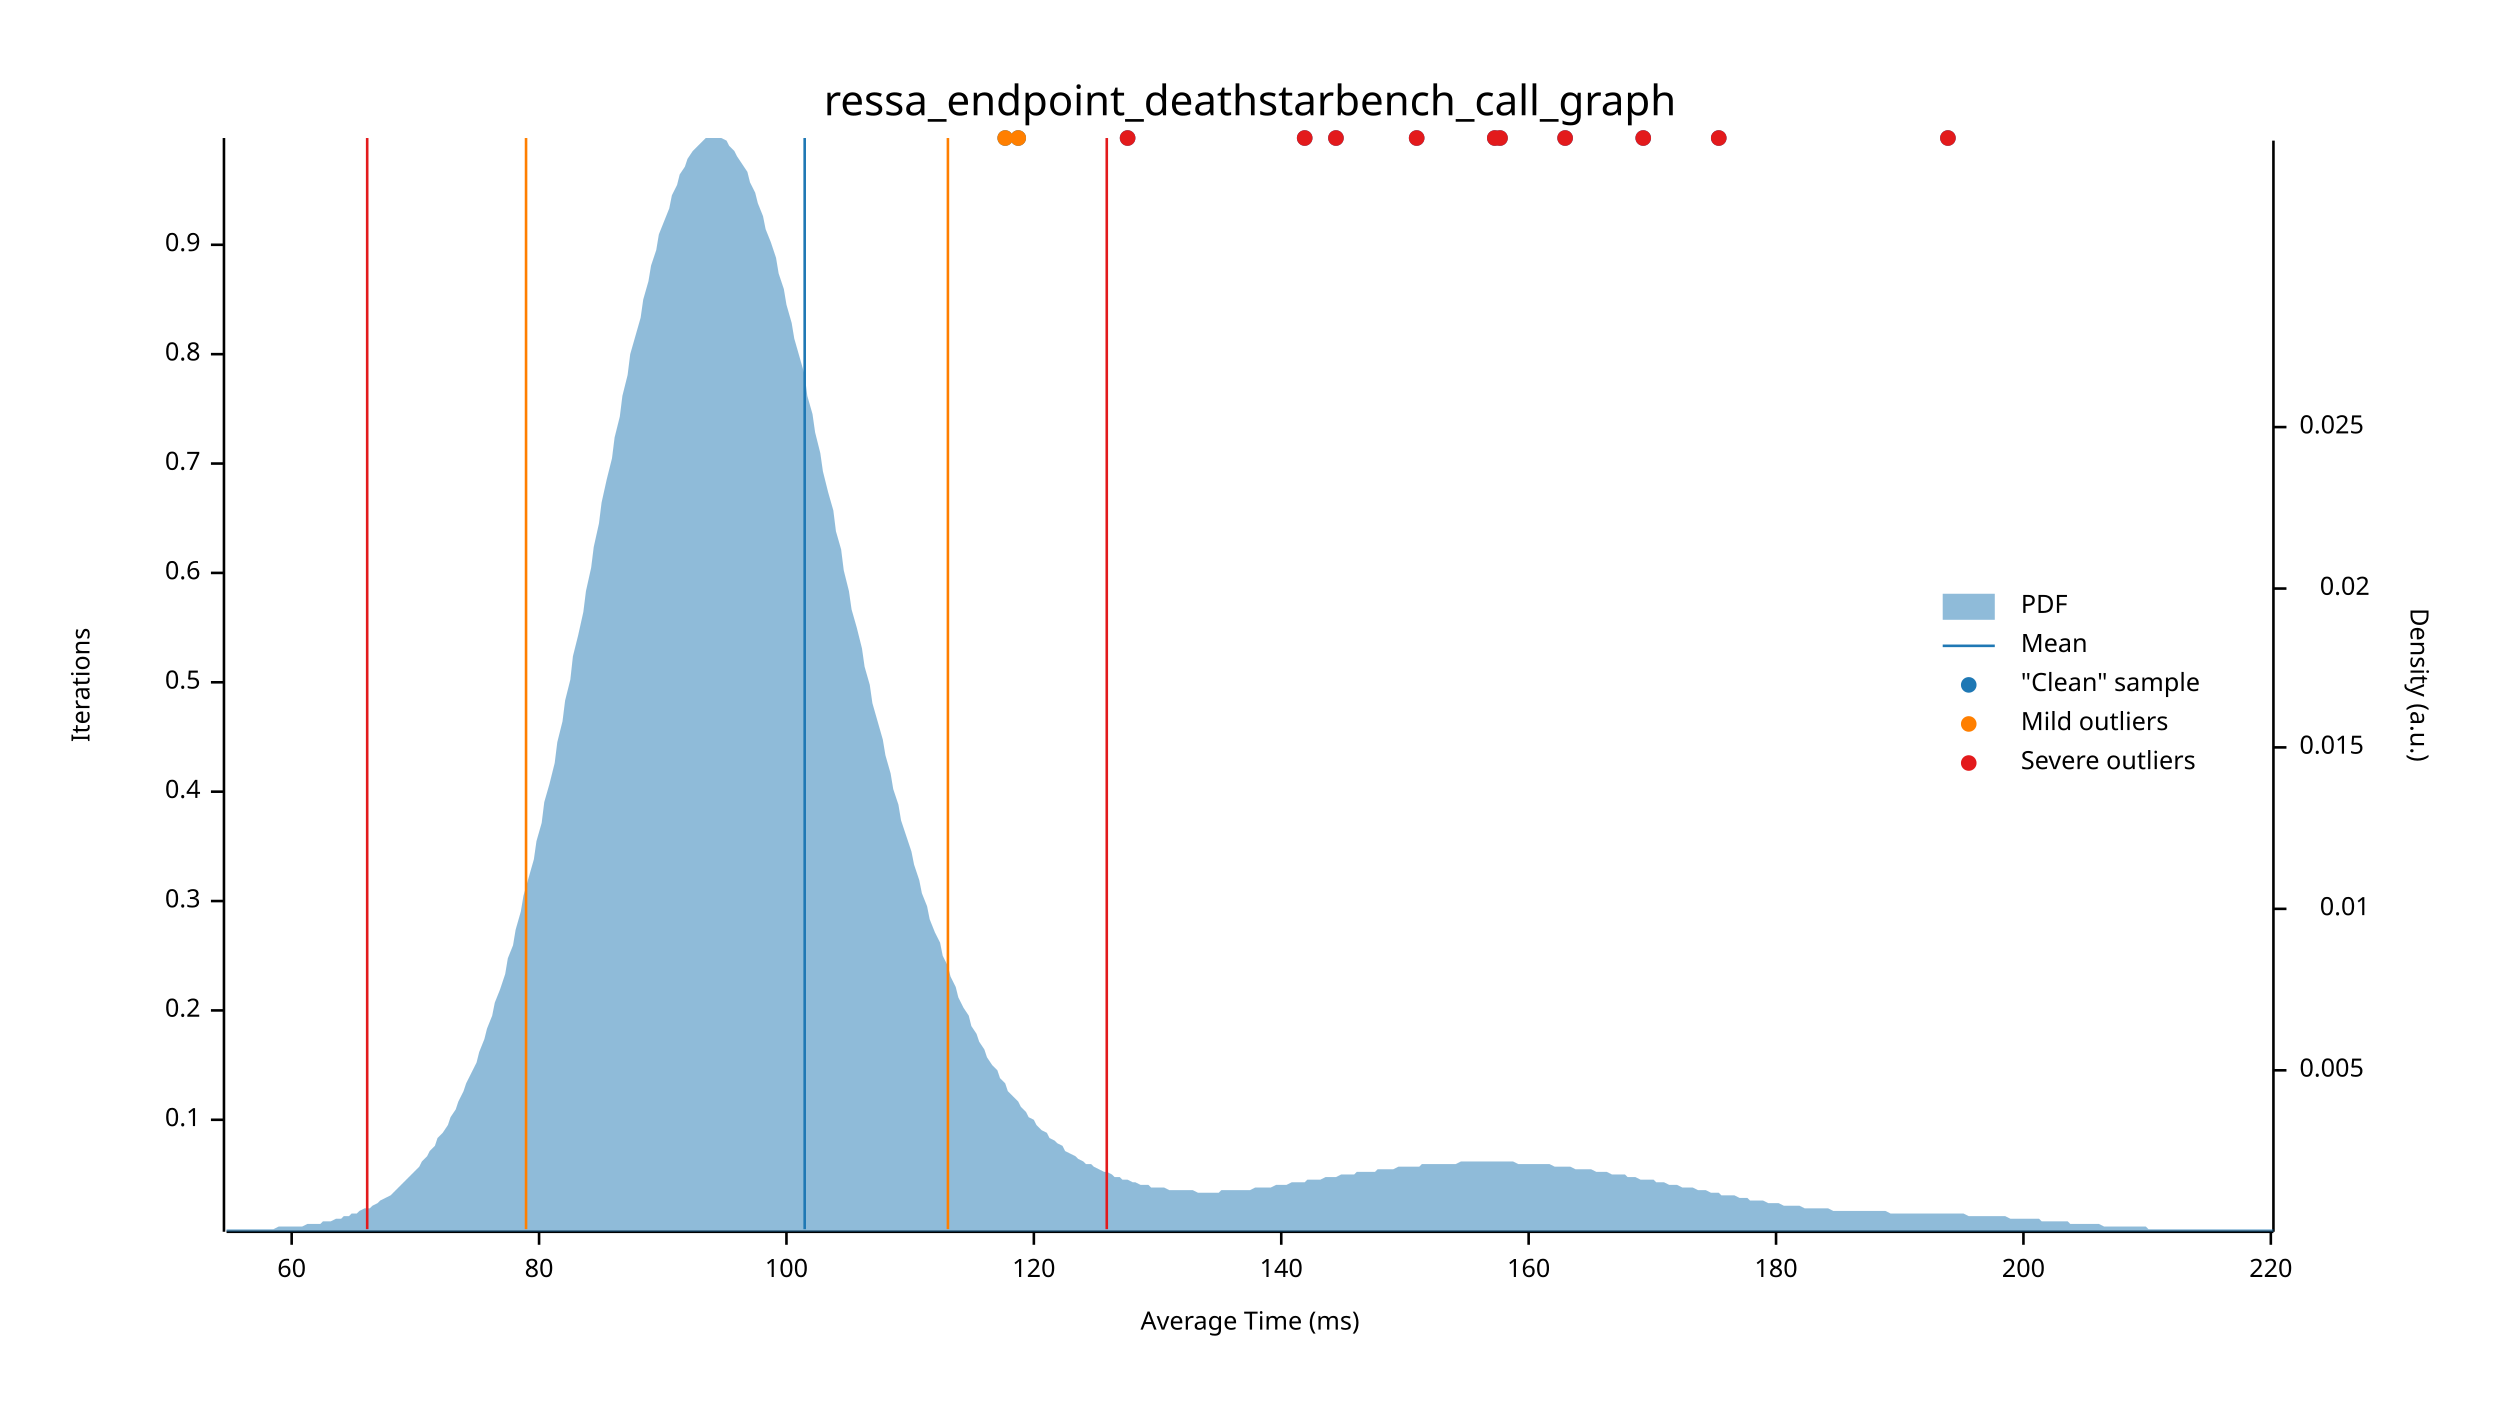
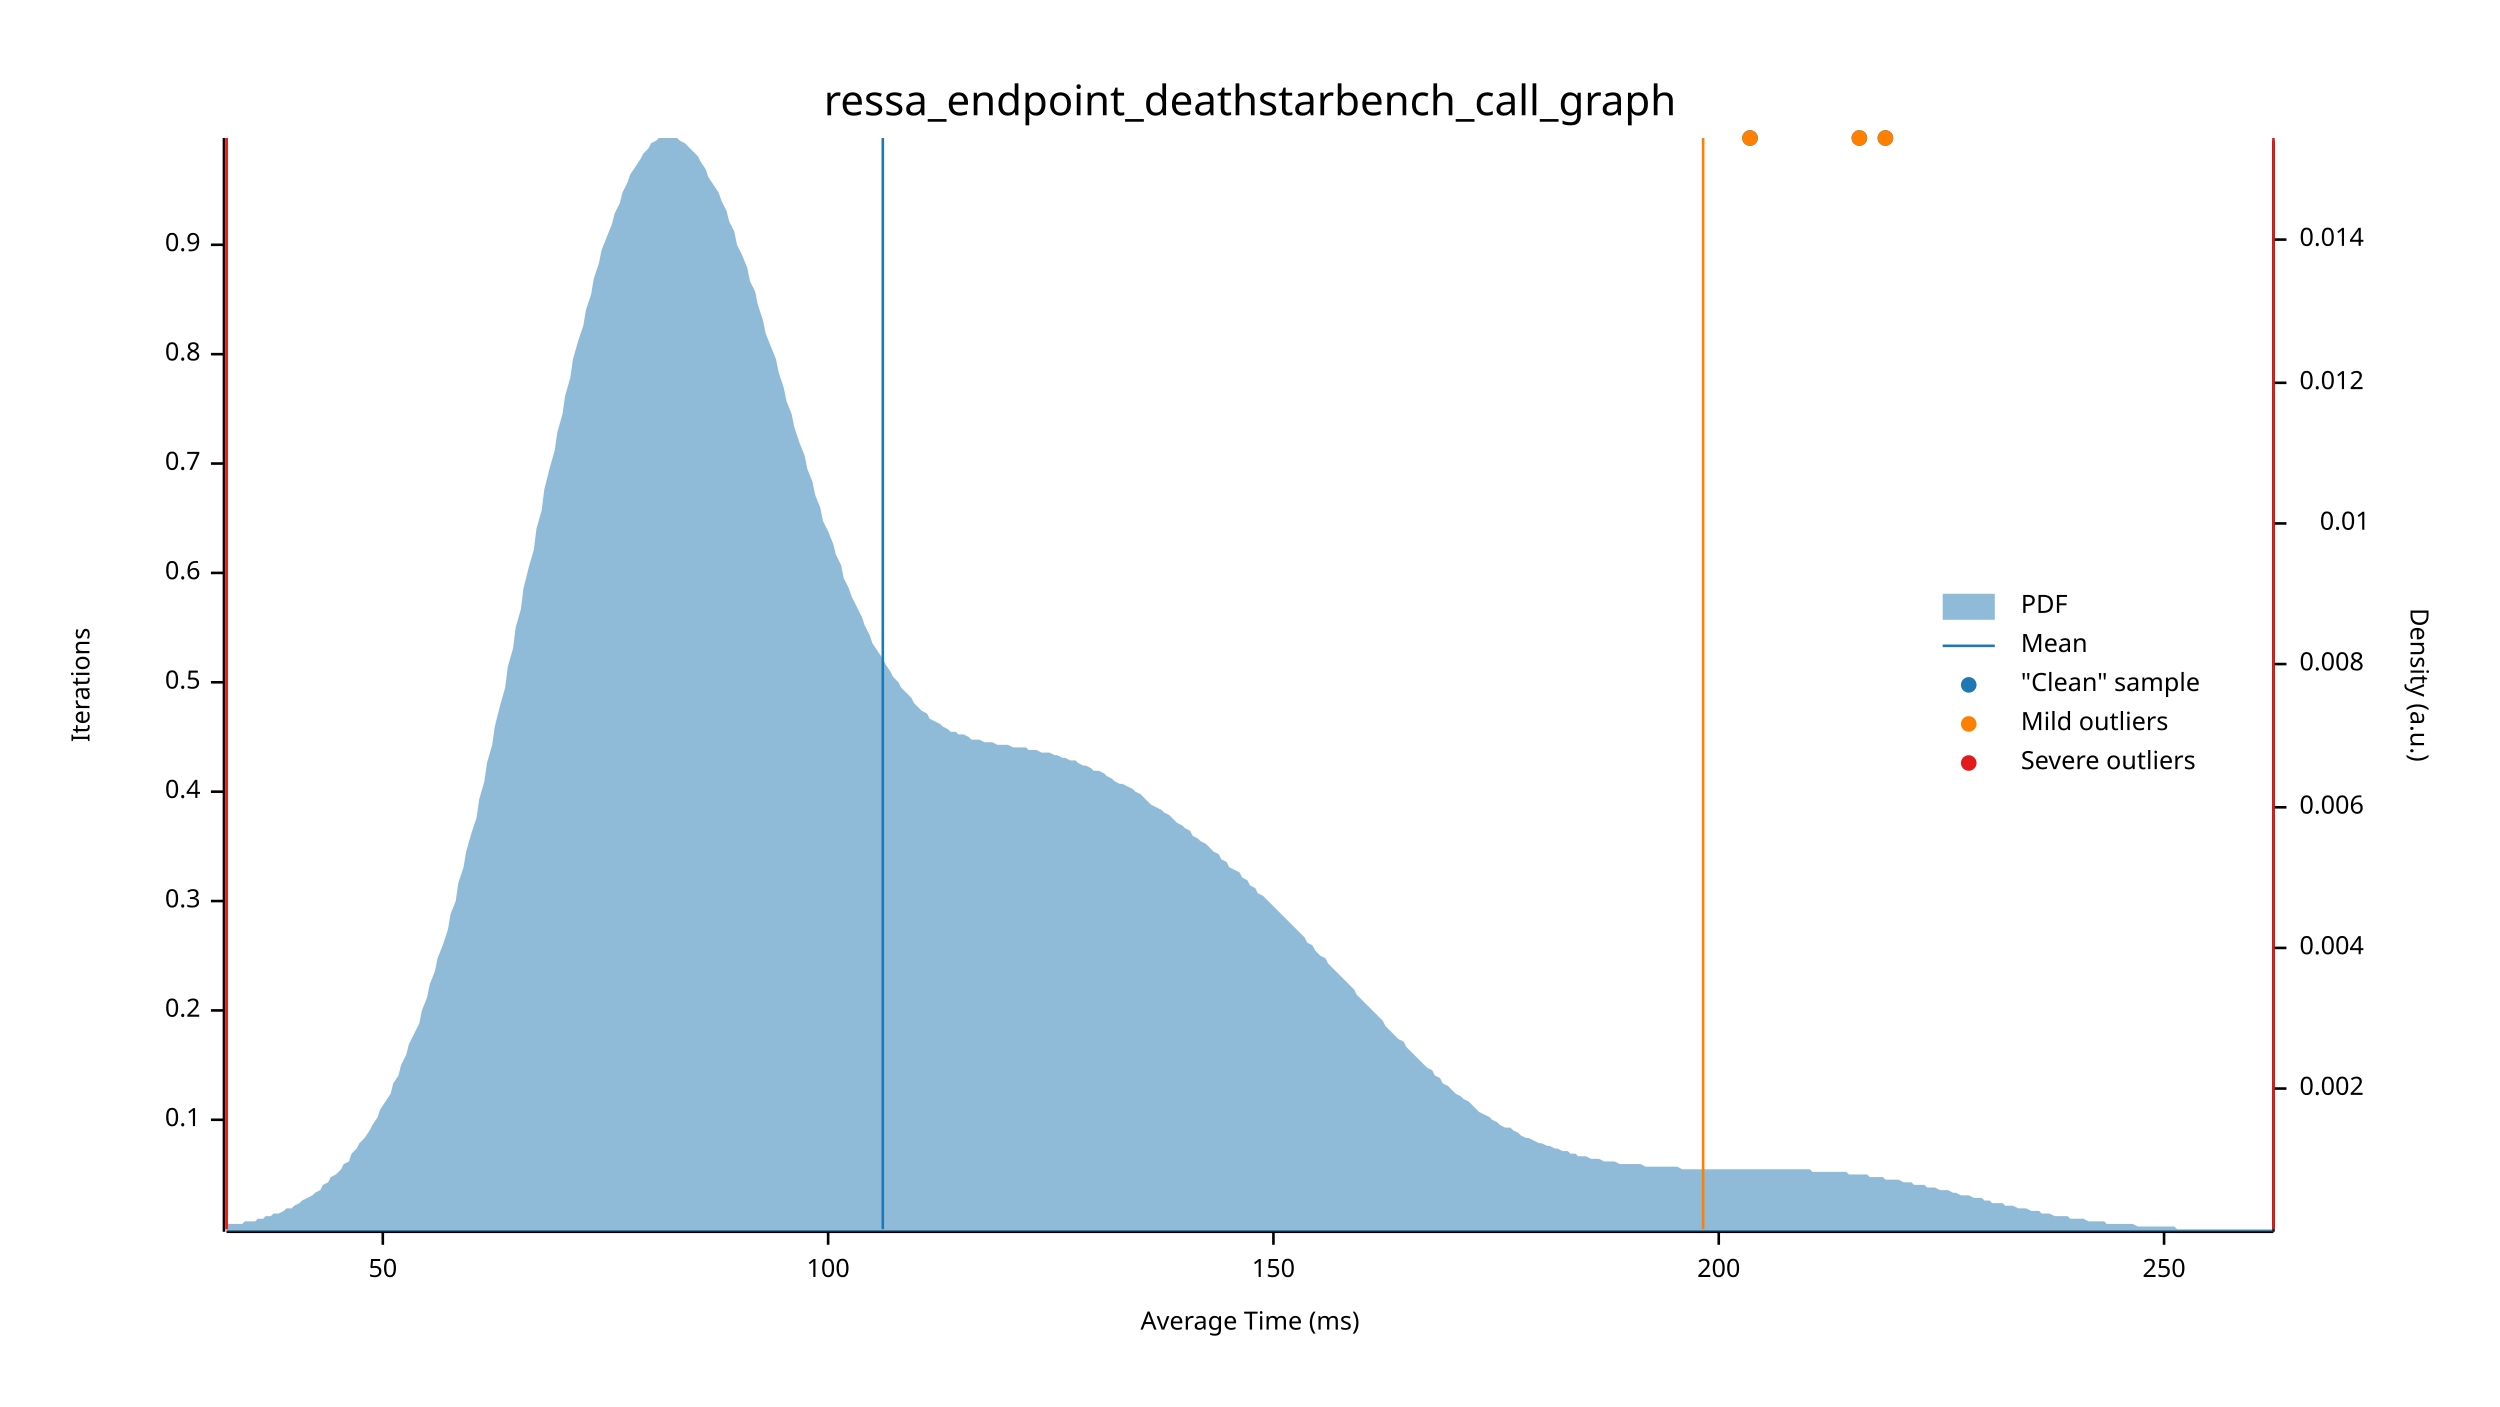
<svg xmlns="http://www.w3.org/2000/svg" width="960" height="540" viewBox="0 0 960 540">
  <text x="480" y="32" dy="0.76em" text-anchor="middle" font-family="sans-serif" font-size="16.129" opacity="1" fill="#000000">
ressa_endpoint_deathstarbench_call_graph
</text>
  <text x="27" y="263" dy="0.76em" text-anchor="middle" font-family="sans-serif" font-size="9.677" opacity="1" fill="#000000" transform="rotate(270, 27, 263)">
Iterations
</text>
  <text x="480" y="513" dy="-0.5ex" text-anchor="middle" font-family="sans-serif" font-size="9.677" opacity="1" fill="#000000">
Average Time (ms)
</text>
  <polyline fill="none" opacity="1" stroke="#000000" stroke-width="1" points="86,53 86,473 " />
  <text x="77" y="430" dy="0.5ex" text-anchor="end" font-family="sans-serif" font-size="9.677" opacity="1" fill="#000000">
0.1
</text>
  <polyline fill="none" opacity="1" stroke="#000000" stroke-width="1" points="81,430 86,430 " />
  <text x="77" y="388" dy="0.5ex" text-anchor="end" font-family="sans-serif" font-size="9.677" opacity="1" fill="#000000">
0.2
</text>
  <polyline fill="none" opacity="1" stroke="#000000" stroke-width="1" points="81,388 86,388 " />
  <text x="77" y="346" dy="0.5ex" text-anchor="end" font-family="sans-serif" font-size="9.677" opacity="1" fill="#000000">
0.3
</text>
  <polyline fill="none" opacity="1" stroke="#000000" stroke-width="1" points="81,346 86,346 " />
  <text x="77" y="304" dy="0.5ex" text-anchor="end" font-family="sans-serif" font-size="9.677" opacity="1" fill="#000000">
0.4
</text>
  <polyline fill="none" opacity="1" stroke="#000000" stroke-width="1" points="81,304 86,304 " />
  <text x="77" y="262" dy="0.5ex" text-anchor="end" font-family="sans-serif" font-size="9.677" opacity="1" fill="#000000">
0.5
</text>
  <polyline fill="none" opacity="1" stroke="#000000" stroke-width="1" points="81,262 86,262 " />
  <text x="77" y="220" dy="0.5ex" text-anchor="end" font-family="sans-serif" font-size="9.677" opacity="1" fill="#000000">
0.6
</text>
  <polyline fill="none" opacity="1" stroke="#000000" stroke-width="1" points="81,220 86,220 " />
  <text x="77" y="178" dy="0.5ex" text-anchor="end" font-family="sans-serif" font-size="9.677" opacity="1" fill="#000000">
0.7
</text>
  <polyline fill="none" opacity="1" stroke="#000000" stroke-width="1" points="81,178 86,178 " />
  <text x="77" y="136" dy="0.5ex" text-anchor="end" font-family="sans-serif" font-size="9.677" opacity="1" fill="#000000">
0.8
</text>
  <polyline fill="none" opacity="1" stroke="#000000" stroke-width="1" points="81,136 86,136 " />
  <text x="77" y="94" dy="0.5ex" text-anchor="end" font-family="sans-serif" font-size="9.677" opacity="1" fill="#000000">
0.9
</text>
  <polyline fill="none" opacity="1" stroke="#000000" stroke-width="1" points="81,94 86,94 " />
  <polyline fill="none" opacity="1" stroke="#000000" stroke-width="1" points="87,473 873,473 " />
-   <text x="112" y="483" dy="0.76em" text-anchor="middle" font-family="sans-serif" font-size="9.677" opacity="1" fill="#000000">
- 60
+   <text x="147" y="483" dy="0.76em" text-anchor="middle" font-family="sans-serif" font-size="9.677" opacity="1" fill="#000000">
+ 50
</text>
-   <polyline fill="none" opacity="1" stroke="#000000" stroke-width="1" points="112,473 112,478 " />
-   <text x="207" y="483" dy="0.76em" text-anchor="middle" font-family="sans-serif" font-size="9.677" opacity="1" fill="#000000">
- 80
- </text>
-   <polyline fill="none" opacity="1" stroke="#000000" stroke-width="1" points="207,473 207,478 " />
-   <text x="302" y="483" dy="0.76em" text-anchor="middle" font-family="sans-serif" font-size="9.677" opacity="1" fill="#000000">
+   <polyline fill="none" opacity="1" stroke="#000000" stroke-width="1" points="147,473 147,478 " />
+   <text x="318" y="483" dy="0.76em" text-anchor="middle" font-family="sans-serif" font-size="9.677" opacity="1" fill="#000000">
100
</text>
-   <polyline fill="none" opacity="1" stroke="#000000" stroke-width="1" points="302,473 302,478 " />
-   <text x="397" y="483" dy="0.76em" text-anchor="middle" font-family="sans-serif" font-size="9.677" opacity="1" fill="#000000">
- 120
+   <polyline fill="none" opacity="1" stroke="#000000" stroke-width="1" points="318,473 318,478 " />
+   <text x="489" y="483" dy="0.76em" text-anchor="middle" font-family="sans-serif" font-size="9.677" opacity="1" fill="#000000">
+ 150
</text>
-   <polyline fill="none" opacity="1" stroke="#000000" stroke-width="1" points="397,473 397,478 " />
-   <text x="492" y="483" dy="0.76em" text-anchor="middle" font-family="sans-serif" font-size="9.677" opacity="1" fill="#000000">
- 140
- </text>
-   <polyline fill="none" opacity="1" stroke="#000000" stroke-width="1" points="492,473 492,478 " />
-   <text x="587" y="483" dy="0.76em" text-anchor="middle" font-family="sans-serif" font-size="9.677" opacity="1" fill="#000000">
- 160
- </text>
-   <polyline fill="none" opacity="1" stroke="#000000" stroke-width="1" points="587,473 587,478 " />
-   <text x="682" y="483" dy="0.76em" text-anchor="middle" font-family="sans-serif" font-size="9.677" opacity="1" fill="#000000">
- 180
- </text>
-   <polyline fill="none" opacity="1" stroke="#000000" stroke-width="1" points="682,473 682,478 " />
-   <text x="777" y="483" dy="0.76em" text-anchor="middle" font-family="sans-serif" font-size="9.677" opacity="1" fill="#000000">
+   <polyline fill="none" opacity="1" stroke="#000000" stroke-width="1" points="489,473 489,478 " />
+   <text x="660" y="483" dy="0.76em" text-anchor="middle" font-family="sans-serif" font-size="9.677" opacity="1" fill="#000000">
200
</text>
-   <polyline fill="none" opacity="1" stroke="#000000" stroke-width="1" points="777,473 777,478 " />
-   <text x="872" y="483" dy="0.76em" text-anchor="middle" font-family="sans-serif" font-size="9.677" opacity="1" fill="#000000">
- 220
+   <polyline fill="none" opacity="1" stroke="#000000" stroke-width="1" points="660,473 660,478 " />
+   <text x="831" y="483" dy="0.76em" text-anchor="middle" font-family="sans-serif" font-size="9.677" opacity="1" fill="#000000">
+ 250
</text>
-   <polyline fill="none" opacity="1" stroke="#000000" stroke-width="1" points="872,473 872,478 " />
+   <polyline fill="none" opacity="1" stroke="#000000" stroke-width="1" points="831,473 831,478 " />
  <text x="933" y="263" dy="0.76em" text-anchor="middle" font-family="sans-serif" font-size="9.677" opacity="1" fill="#000000" transform="rotate(90, 933, 263)">
Density (a.u.)
</text>
  <polyline fill="none" opacity="1" stroke="#000000" stroke-width="1" points="873,54 873,473 " />
-   <text x="883" y="411" dy="0.5ex" text-anchor="start" font-family="sans-serif" font-size="9.677" opacity="1" fill="#000000">
- 0.005
+   <text x="883" y="418" dy="0.5ex" text-anchor="start" font-family="sans-serif" font-size="9.677" opacity="1" fill="#000000">
+ 0.002
</text>
-   <polyline fill="none" opacity="1" stroke="#000000" stroke-width="1" points="873,411 878,411 " />
-   <text x="910" y="349" dy="0.5ex" text-anchor="end" font-family="sans-serif" font-size="9.677" opacity="1" fill="#000000">
+   <polyline fill="none" opacity="1" stroke="#000000" stroke-width="1" points="873,418 878,418 " />
+   <text x="883" y="364" dy="0.5ex" text-anchor="start" font-family="sans-serif" font-size="9.677" opacity="1" fill="#000000">
+ 0.004
+ </text>
+   <polyline fill="none" opacity="1" stroke="#000000" stroke-width="1" points="873,364 878,364 " />
+   <text x="883" y="310" dy="0.5ex" text-anchor="start" font-family="sans-serif" font-size="9.677" opacity="1" fill="#000000">
+ 0.006
+ </text>
+   <polyline fill="none" opacity="1" stroke="#000000" stroke-width="1" points="873,310 878,310 " />
+   <text x="883" y="255" dy="0.5ex" text-anchor="start" font-family="sans-serif" font-size="9.677" opacity="1" fill="#000000">
+ 0.008
+ </text>
+   <polyline fill="none" opacity="1" stroke="#000000" stroke-width="1" points="873,255 878,255 " />
+   <text x="910" y="201" dy="0.5ex" text-anchor="end" font-family="sans-serif" font-size="9.677" opacity="1" fill="#000000">
0.01
</text>
-   <polyline fill="none" opacity="1" stroke="#000000" stroke-width="1" points="873,349 878,349 " />
-   <text x="883" y="287" dy="0.5ex" text-anchor="start" font-family="sans-serif" font-size="9.677" opacity="1" fill="#000000">
- 0.015
+   <polyline fill="none" opacity="1" stroke="#000000" stroke-width="1" points="873,201 878,201 " />
+   <text x="883" y="147" dy="0.5ex" text-anchor="start" font-family="sans-serif" font-size="9.677" opacity="1" fill="#000000">
+ 0.012
</text>
-   <polyline fill="none" opacity="1" stroke="#000000" stroke-width="1" points="873,287 878,287 " />
-   <text x="910" y="226" dy="0.5ex" text-anchor="end" font-family="sans-serif" font-size="9.677" opacity="1" fill="#000000">
- 0.02
+   <polyline fill="none" opacity="1" stroke="#000000" stroke-width="1" points="873,147 878,147 " />
+   <text x="883" y="92" dy="0.5ex" text-anchor="start" font-family="sans-serif" font-size="9.677" opacity="1" fill="#000000">
+ 0.014
</text>
-   <polyline fill="none" opacity="1" stroke="#000000" stroke-width="1" points="873,226 878,226 " />
-   <text x="883" y="164" dy="0.5ex" text-anchor="start" font-family="sans-serif" font-size="9.677" opacity="1" fill="#000000">
- 0.025
- </text>
-   <polyline fill="none" opacity="1" stroke="#000000" stroke-width="1" points="873,164 878,164 " />
-   <polygon opacity="0.5" fill="#1F78B4" points="87,472 88,472 90,472 91,472 93,472 94,472 96,472 98,472 99,472 101,472 102,472 104,472 105,472 107,471 109,471 110,471 112,471 113,471 115,471 116,471 118,470 120,470 121,470 123,470 124,469 126,469 127,469 129,468 131,468 132,467 134,467 135,466 137,466 138,465 140,464 142,464 143,463 145,462 146,461 148,460 150,459 151,458 153,456 154,455 156,453 157,452 159,450 161,448 162,446 164,444 165,442 167,440 168,437 170,435 172,432 173,429 175,426 176,423 178,419 179,416 181,412 183,408 184,404 186,399 187,395 189,390 190,385 192,380 194,374 195,368 197,363 198,357 200,350 201,344 203,337 205,330 206,323 208,316 209,308 211,301 213,293 214,285 216,277 217,269 219,261 220,252 222,244 224,235 225,227 227,218 228,210 230,201 231,193 233,184 235,176 236,168 238,160 239,152 241,144 242,136 244,129 246,122 247,115 249,108 250,102 252,96 253,90 255,85 257,80 258,75 260,71 261,67 263,64 264,61 266,58 268,56 269,55 271,53 272,53 274,53 276,53 277,53 279,54 280,56 282,58 283,60 285,63 287,66 288,70 290,74 291,78 293,83 294,88 296,93 298,99 299,105 301,111 302,117 304,124 305,130 307,137 309,144 310,152 312,159 313,166 315,174 316,181 318,189 320,196 321,204 323,211 324,219 326,227 327,234 329,241 331,249 332,256 334,263 335,270 337,277 339,284 340,290 342,297 343,303 345,309 346,315 348,321 350,327 351,332 353,338 354,343 356,348 357,353 359,358 361,362 362,367 364,371 365,375 367,379 368,383 370,387 372,390 373,394 375,397 376,400 378,403 379,406 381,409 383,411 384,414 386,416 387,419 389,421 391,423 392,425 394,427 395,429 397,430 398,432 400,434 402,435 403,437 405,438 406,439 408,440 409,442 411,443 413,444 414,445 416,446 417,447 419,447 420,448 422,449 424,450 425,450 427,451 428,452 430,452 431,453 433,453 435,454 436,454 438,455 439,455 441,455 442,456 444,456 446,456 447,456 449,457 450,457 452,457 454,457 455,457 457,457 458,457 460,458 461,458 463,458 465,458 466,458 468,458 469,457 471,457 472,457 474,457 476,457 477,457 479,457 480,457 482,456 483,456 485,456 487,456 488,456 490,455 491,455 493,455 494,455 496,454 498,454 499,454 501,454 502,453 504,453 505,453 507,453 509,452 510,452 512,452 513,452 515,451 517,451 518,451 520,451 521,450 523,450 524,450 526,450 528,450 529,449 531,449 532,449 534,449 535,449 537,448 539,448 540,448 542,448 543,448 545,448 546,447 548,447 550,447 551,447 553,447 554,447 556,447 557,447 559,447 561,446 562,446 564,446 565,446 567,446 568,446 570,446 572,446 573,446 575,446 576,446 578,446 580,446 581,446 583,447 584,447 586,447 587,447 589,447 591,447 592,447 594,447 595,447 597,448 598,448 600,448 602,448 603,448 605,449 606,449 608,449 609,449 611,449 613,450 614,450 616,450 617,450 619,451 620,451 622,451 624,451 625,452 627,452 628,452 630,453 632,453 633,453 635,453 636,454 638,454 639,454 641,455 643,455 644,455 646,456 647,456 649,456 650,456 652,457 654,457 655,457 657,458 658,458 660,458 661,459 663,459 665,459 666,459 668,460 669,460 671,460 672,461 674,461 676,461 677,461 679,462 680,462 682,462 683,462 685,463 687,463 688,463 690,463 691,463 693,464 695,464 696,464 698,464 699,464 701,464 702,464 704,465 706,465 707,465 709,465 710,465 712,465 713,465 715,465 717,465 718,465 720,465 721,465 723,465 724,465 726,466 728,466 729,466 731,466 732,466 734,466 735,466 737,466 739,466 740,466 742,466 743,466 745,466 746,466 748,466 750,466 751,466 753,466 754,466 756,467 758,467 759,467 761,467 762,467 764,467 765,467 767,467 769,467 770,467 772,468 773,468 775,468 776,468 778,468 780,468 781,468 783,468 784,469 786,469 787,469 789,469 791,469 792,469 794,469 795,470 797,470 798,470 800,470 802,470 803,470 805,470 806,470 808,471 809,471 811,471 813,471 814,471 816,471 817,471 819,471 821,471 822,471 824,471 825,472 827,472 828,472 830,472 832,472 833,472 835,472 836,472 838,472 839,472 841,472 843,472 844,472 846,472 847,472 849,472 850,472 852,472 854,472 855,472 857,472 858,472 860,472 861,472 863,472 865,472 866,472 868,472 869,472 871,472 873,472 873,473 87,473 " />
-   <polyline fill="none" opacity="1" stroke="#1F78B4" stroke-width="1" points="309,472 309,53 " />
-   <polyline fill="none" opacity="1" stroke="#FF7F00" stroke-width="1" points="202,472 202,53 " />
-   <polyline fill="none" opacity="1" stroke="#FF7F00" stroke-width="1" points="364,472 364,53 " />
-   <polyline fill="none" opacity="1" stroke="#E31A1C" stroke-width="1" points="141,472 141,53 " />
-   <polyline fill="none" opacity="1" stroke="#E31A1C" stroke-width="1" points="425,472 425,53 " />
-   <circle cx="433" cy="53" r="3" opacity="1" fill="#1F78B4" stroke="none" stroke-width="1" />
-   <circle cx="501" cy="53" r="3" opacity="1" fill="#1F78B4" stroke="none" stroke-width="1" />
-   <circle cx="748" cy="53" r="3" opacity="1" fill="#1F78B4" stroke="none" stroke-width="1" />
-   <circle cx="576" cy="53" r="3" opacity="1" fill="#1F78B4" stroke="none" stroke-width="1" />
-   <circle cx="513" cy="53" r="3" opacity="1" fill="#1F78B4" stroke="none" stroke-width="1" />
-   <circle cx="544" cy="53" r="3" opacity="1" fill="#1F78B4" stroke="none" stroke-width="1" />
-   <circle cx="386" cy="53" r="3" opacity="1" fill="#1F78B4" stroke="none" stroke-width="1" />
-   <circle cx="391" cy="53" r="3" opacity="1" fill="#1F78B4" stroke="none" stroke-width="1" />
-   <circle cx="601" cy="53" r="3" opacity="1" fill="#1F78B4" stroke="none" stroke-width="1" />
-   <circle cx="660" cy="53" r="3" opacity="1" fill="#1F78B4" stroke="none" stroke-width="1" />
-   <circle cx="631" cy="53" r="3" opacity="1" fill="#1F78B4" stroke="none" stroke-width="1" />
-   <circle cx="574" cy="53" r="3" opacity="1" fill="#1F78B4" stroke="none" stroke-width="1" />
-   <circle cx="386" cy="53" r="3" opacity="1" fill="#FF7F00" stroke="none" stroke-width="1" />
-   <circle cx="391" cy="53" r="3" opacity="1" fill="#FF7F00" stroke="none" stroke-width="1" />
-   <circle cx="433" cy="53" r="3" opacity="1" fill="#E31A1C" stroke="none" stroke-width="1" />
-   <circle cx="501" cy="53" r="3" opacity="1" fill="#E31A1C" stroke="none" stroke-width="1" />
-   <circle cx="748" cy="53" r="3" opacity="1" fill="#E31A1C" stroke="none" stroke-width="1" />
-   <circle cx="576" cy="53" r="3" opacity="1" fill="#E31A1C" stroke="none" stroke-width="1" />
-   <circle cx="513" cy="53" r="3" opacity="1" fill="#E31A1C" stroke="none" stroke-width="1" />
-   <circle cx="544" cy="53" r="3" opacity="1" fill="#E31A1C" stroke="none" stroke-width="1" />
-   <circle cx="601" cy="53" r="3" opacity="1" fill="#E31A1C" stroke="none" stroke-width="1" />
-   <circle cx="660" cy="53" r="3" opacity="1" fill="#E31A1C" stroke="none" stroke-width="1" />
-   <circle cx="631" cy="53" r="3" opacity="1" fill="#E31A1C" stroke="none" stroke-width="1" />
-   <circle cx="574" cy="53" r="3" opacity="1" fill="#E31A1C" stroke="none" stroke-width="1" />
+   <polyline fill="none" opacity="1" stroke="#000000" stroke-width="1" points="873,92 878,92 " />
+   <polygon opacity="0.5" fill="#1F78B4" points="87,470 88,470 90,470 91,470 93,470 94,469 96,469 98,469 99,468 101,468 102,467 104,467 105,466 107,466 109,465 110,464 112,464 113,463 115,462 116,461 118,460 120,459 121,458 123,457 124,455 126,454 127,452 129,451 131,449 132,447 134,446 135,443 137,441 138,439 140,437 142,434 143,432 145,429 146,426 148,423 150,420 151,416 153,413 154,409 156,405 157,401 159,397 161,393 162,388 164,383 165,378 167,373 168,368 170,363 172,357 173,351 175,346 176,339 178,333 179,327 181,320 183,314 184,307 186,300 187,293 189,286 190,279 192,271 194,264 195,256 197,249 198,241 200,234 201,226 203,218 205,211 206,203 208,196 209,188 211,180 213,173 214,166 216,159 217,152 219,145 220,138 222,131 224,125 225,119 227,113 228,107 230,101 231,96 233,91 235,86 236,82 238,78 239,74 241,70 242,67 244,64 246,61 247,59 249,57 250,55 252,54 253,53 255,53 257,53 258,53 260,53 261,54 263,55 264,56 266,58 268,60 269,62 271,65 272,68 274,71 276,74 277,77 279,81 280,85 282,89 283,94 285,98 287,103 288,108 290,112 291,117 293,123 294,128 296,133 298,138 299,143 301,149 302,154 304,159 305,164 307,170 309,175 310,180 312,185 313,190 315,195 316,200 318,204 320,209 321,213 323,217 324,222 326,226 327,229 329,233 331,237 332,240 334,244 335,247 337,250 339,253 340,255 342,258 343,260 345,262 346,264 348,266 350,268 351,270 353,272 354,273 356,274 357,276 359,277 361,278 362,279 364,280 365,281 367,281 368,282 370,282 372,283 373,284 375,284 376,284 378,285 379,285 381,285 383,286 384,286 386,286 387,286 389,287 391,287 392,287 394,287 395,288 397,288 398,288 400,289 402,289 403,289 405,290 406,290 408,291 409,291 411,292 413,292 414,293 416,294 417,294 419,295 420,296 422,296 424,297 425,298 427,299 428,300 430,301 431,301 433,302 435,303 436,304 438,305 439,306 441,308 442,309 444,310 446,311 447,312 449,313 450,314 452,316 454,317 455,318 457,319 458,321 460,322 461,323 463,324 465,326 466,327 468,328 469,330 471,331 472,333 474,334 476,335 477,337 479,338 480,340 482,341 483,343 485,344 487,346 488,347 490,349 491,350 493,352 494,353 496,355 498,357 499,358 501,360 502,362 504,363 505,365 507,367 509,368 510,370 512,372 513,373 515,375 517,377 518,378 520,380 521,382 523,384 524,385 526,387 528,389 529,390 531,392 532,394 534,396 535,397 537,399 539,400 540,402 542,404 543,405 545,407 546,408 548,410 550,411 551,413 553,414 554,416 556,417 557,418 559,420 561,421 562,422 564,423 565,424 567,426 568,427 570,428 572,429 573,430 575,431 576,432 578,433 580,433 581,434 583,435 584,436 586,437 587,437 589,438 591,439 592,439 594,440 595,440 597,441 598,441 600,442 602,442 603,443 605,443 606,444 608,444 609,444 611,445 613,445 614,445 616,446 617,446 619,446 620,446 622,447 624,447 625,447 627,447 628,447 630,447 632,448 633,448 635,448 636,448 638,448 639,448 641,448 643,448 644,448 646,449 647,449 649,449 650,449 652,449 654,449 655,449 657,449 658,449 660,449 661,449 663,449 665,449 666,449 668,449 669,449 671,449 672,449 674,449 676,449 677,449 679,449 680,449 682,449 683,449 685,449 687,449 688,449 690,449 691,449 693,449 695,449 696,450 698,450 699,450 701,450 702,450 704,450 706,450 707,450 709,450 710,451 712,451 713,451 715,451 717,451 718,452 720,452 721,452 723,452 724,453 726,453 728,453 729,453 731,454 732,454 734,454 735,455 737,455 739,455 740,456 742,456 743,456 745,457 746,457 748,457 750,458 751,458 753,459 754,459 756,459 758,460 759,460 761,460 762,461 764,461 765,462 767,462 769,462 770,463 772,463 773,463 775,464 776,464 778,464 780,465 781,465 783,465 784,466 786,466 787,466 789,467 791,467 792,467 794,467 795,468 797,468 798,468 800,468 802,469 803,469 805,469 806,469 808,469 809,470 811,470 813,470 814,470 816,470 817,470 819,470 821,471 822,471 824,471 825,471 827,471 828,471 830,471 832,471 833,471 835,471 836,472 838,472 839,472 841,472 843,472 844,472 846,472 847,472 849,472 850,472 852,472 854,472 855,472 857,472 858,472 860,472 861,472 863,472 865,472 866,472 868,472 869,472 871,472 873,472 873,473 87,473 " />
+   <polyline fill="none" opacity="1" stroke="#1F78B4" stroke-width="1" points="339,472 339,53 " />
+   <polyline fill="none" opacity="1" stroke="#FF7F00" stroke-width="1" points="87,472 87,53 " />
+   <polyline fill="none" opacity="1" stroke="#FF7F00" stroke-width="1" points="654,472 654,53 " />
+   <polyline fill="none" opacity="1" stroke="#E31A1C" stroke-width="1" points="87,472 87,53 " />
+   <polyline fill="none" opacity="1" stroke="#E31A1C" stroke-width="1" points="873,472 873,53 " />
+   <circle cx="724" cy="53" r="3" opacity="1" fill="#1F78B4" stroke="none" stroke-width="1" />
+   <circle cx="714" cy="53" r="3" opacity="1" fill="#1F78B4" stroke="none" stroke-width="1" />
+   <circle cx="672" cy="53" r="3" opacity="1" fill="#1F78B4" stroke="none" stroke-width="1" />
+   <circle cx="724" cy="53" r="3" opacity="1" fill="#FF7F00" stroke="none" stroke-width="1" />
+   <circle cx="714" cy="53" r="3" opacity="1" fill="#FF7F00" stroke="none" stroke-width="1" />
+   <circle cx="672" cy="53" r="3" opacity="1" fill="#FF7F00" stroke="none" stroke-width="1" />
  <text x="776" y="228" dy="0.76em" text-anchor="start" font-family="sans-serif" font-size="9.677" opacity="1" fill="#000000">
PDF
</text>
  <text x="776" y="243" dy="0.76em" text-anchor="start" font-family="sans-serif" font-size="9.677" opacity="1" fill="#000000">
Mean
</text>
  <text x="776" y="258" dy="0.76em" text-anchor="start" font-family="sans-serif" font-size="9.677" opacity="1" fill="#000000">
"Clean" sample
</text>
  <text x="776" y="273" dy="0.76em" text-anchor="start" font-family="sans-serif" font-size="9.677" opacity="1" fill="#000000">
Mild outliers
</text>
  <text x="776" y="288" dy="0.76em" text-anchor="start" font-family="sans-serif" font-size="9.677" opacity="1" fill="#000000">
Severe outliers
</text>
  <rect x="746" y="228" width="20" height="10" opacity="0.5" fill="#1F78B4" stroke="none" />
  <polyline fill="none" opacity="1" stroke="#1F78B4" stroke-width="1" points="746,248 766,248 " />
  <circle cx="756" cy="263" r="3" opacity="1" fill="#1F78B4" stroke="none" stroke-width="1" />
  <circle cx="756" cy="278" r="3" opacity="1" fill="#FF7F00" stroke="none" stroke-width="1" />
  <circle cx="756" cy="293" r="3" opacity="1" fill="#E31A1C" stroke="none" stroke-width="1" />
</svg>
